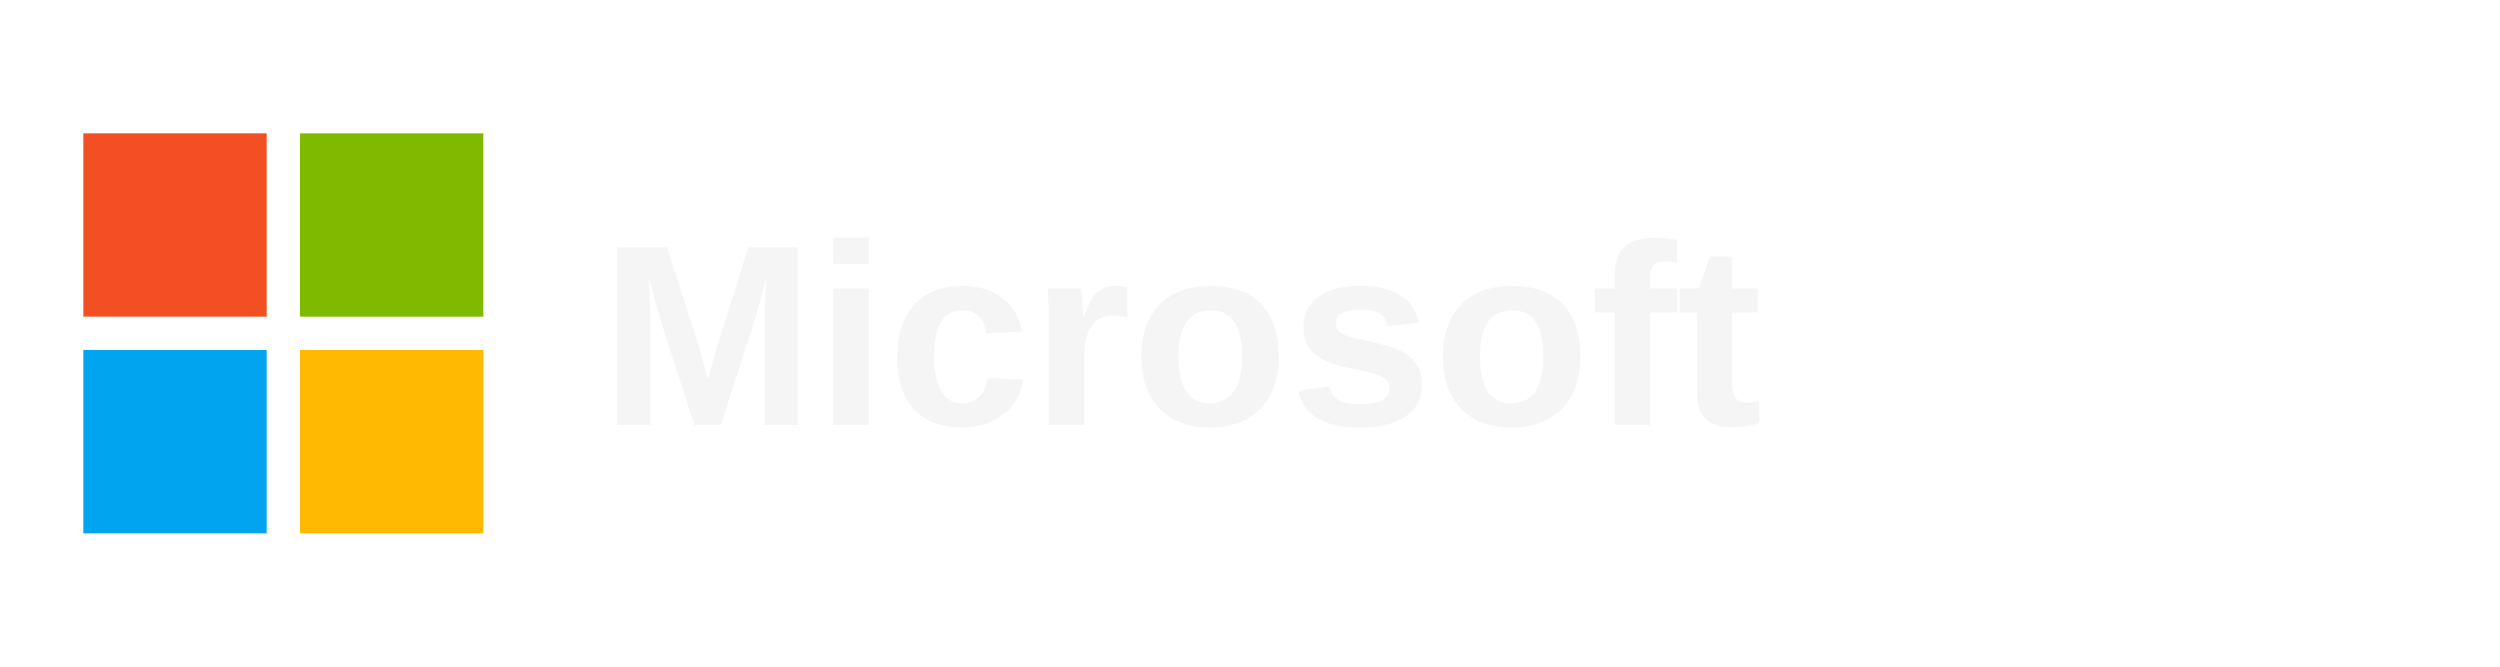
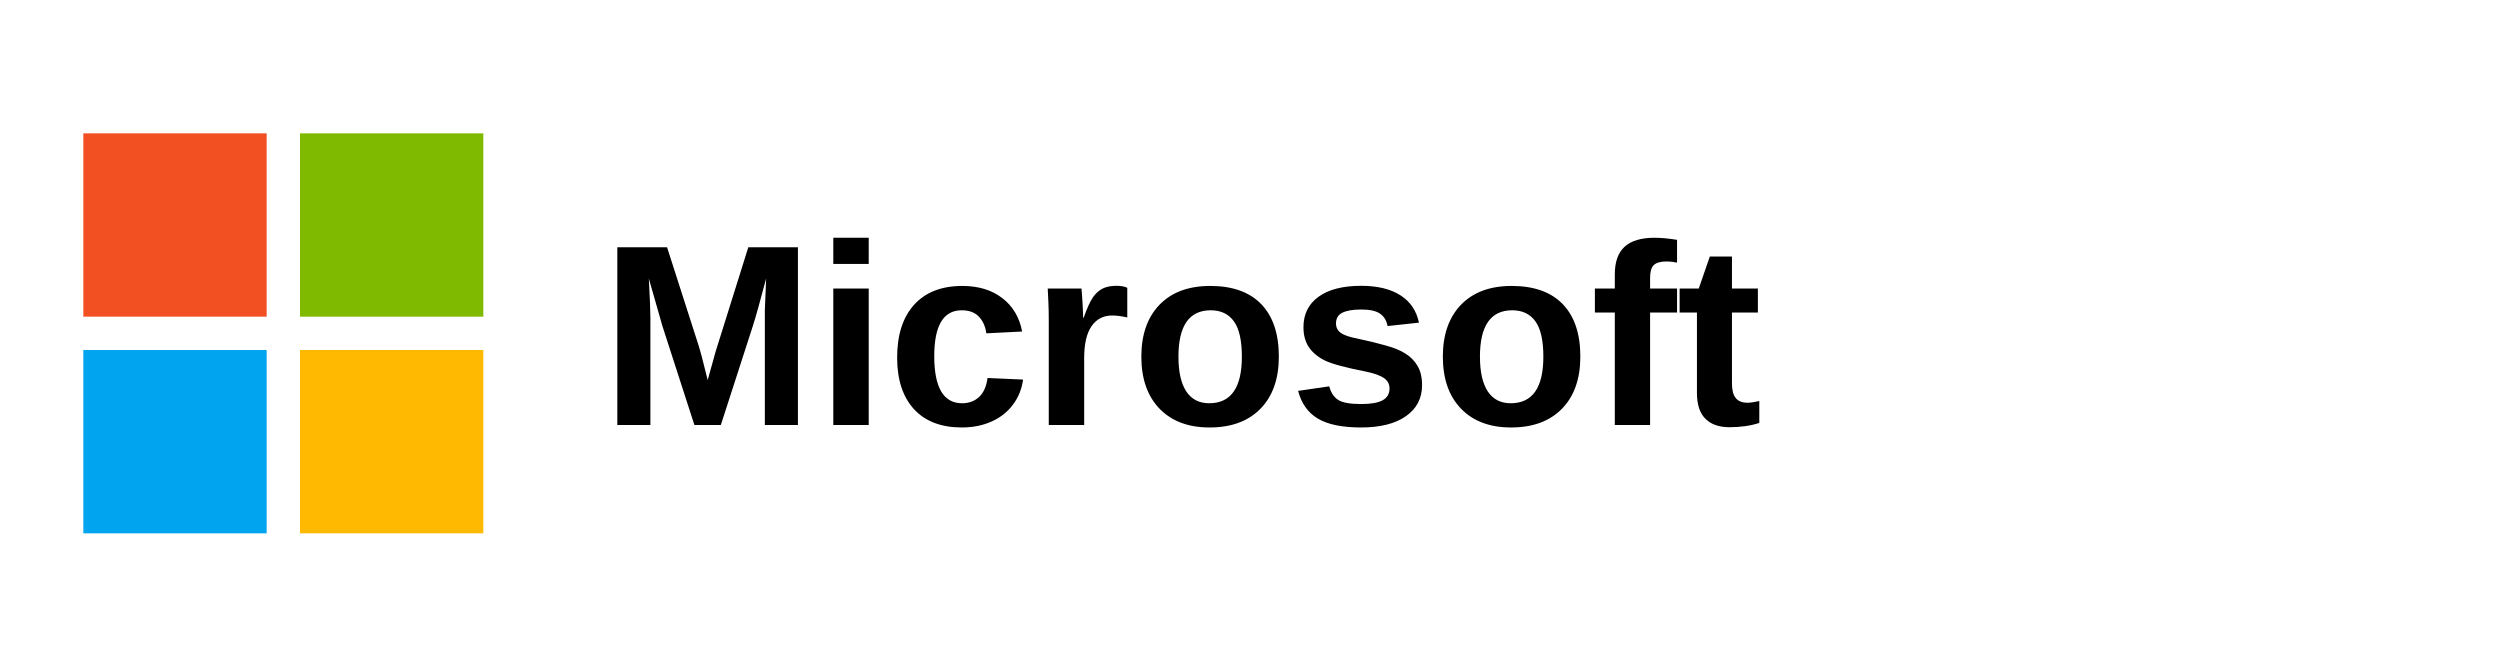
<svg xmlns="http://www.w3.org/2000/svg" viewBox="0 0 300 80" role="img" aria-labelledby="title">
  <rect width="300" height="80" fill="none" />
  <g transform="translate(10 16)">
    <rect width="22" height="22" fill="#f25022" />
    <rect x="26" width="22" height="22" fill="#7fba00" />
    <rect y="26" width="22" height="22" fill="#00a4ef" />
    <rect x="26" y="26" width="22" height="22" fill="#ffb900" />
  </g>
-   <text x="72" y="51" fill="#f5f5f5" font-family="Segoe UI, Arial, sans-serif" font-size="31" font-weight="600">Microsoft</text>
+   <text x="72" y="51" fill="currentColor" font-family="Segoe UI, Arial, sans-serif" font-size="31" font-weight="600">Microsoft</text>
</svg>
